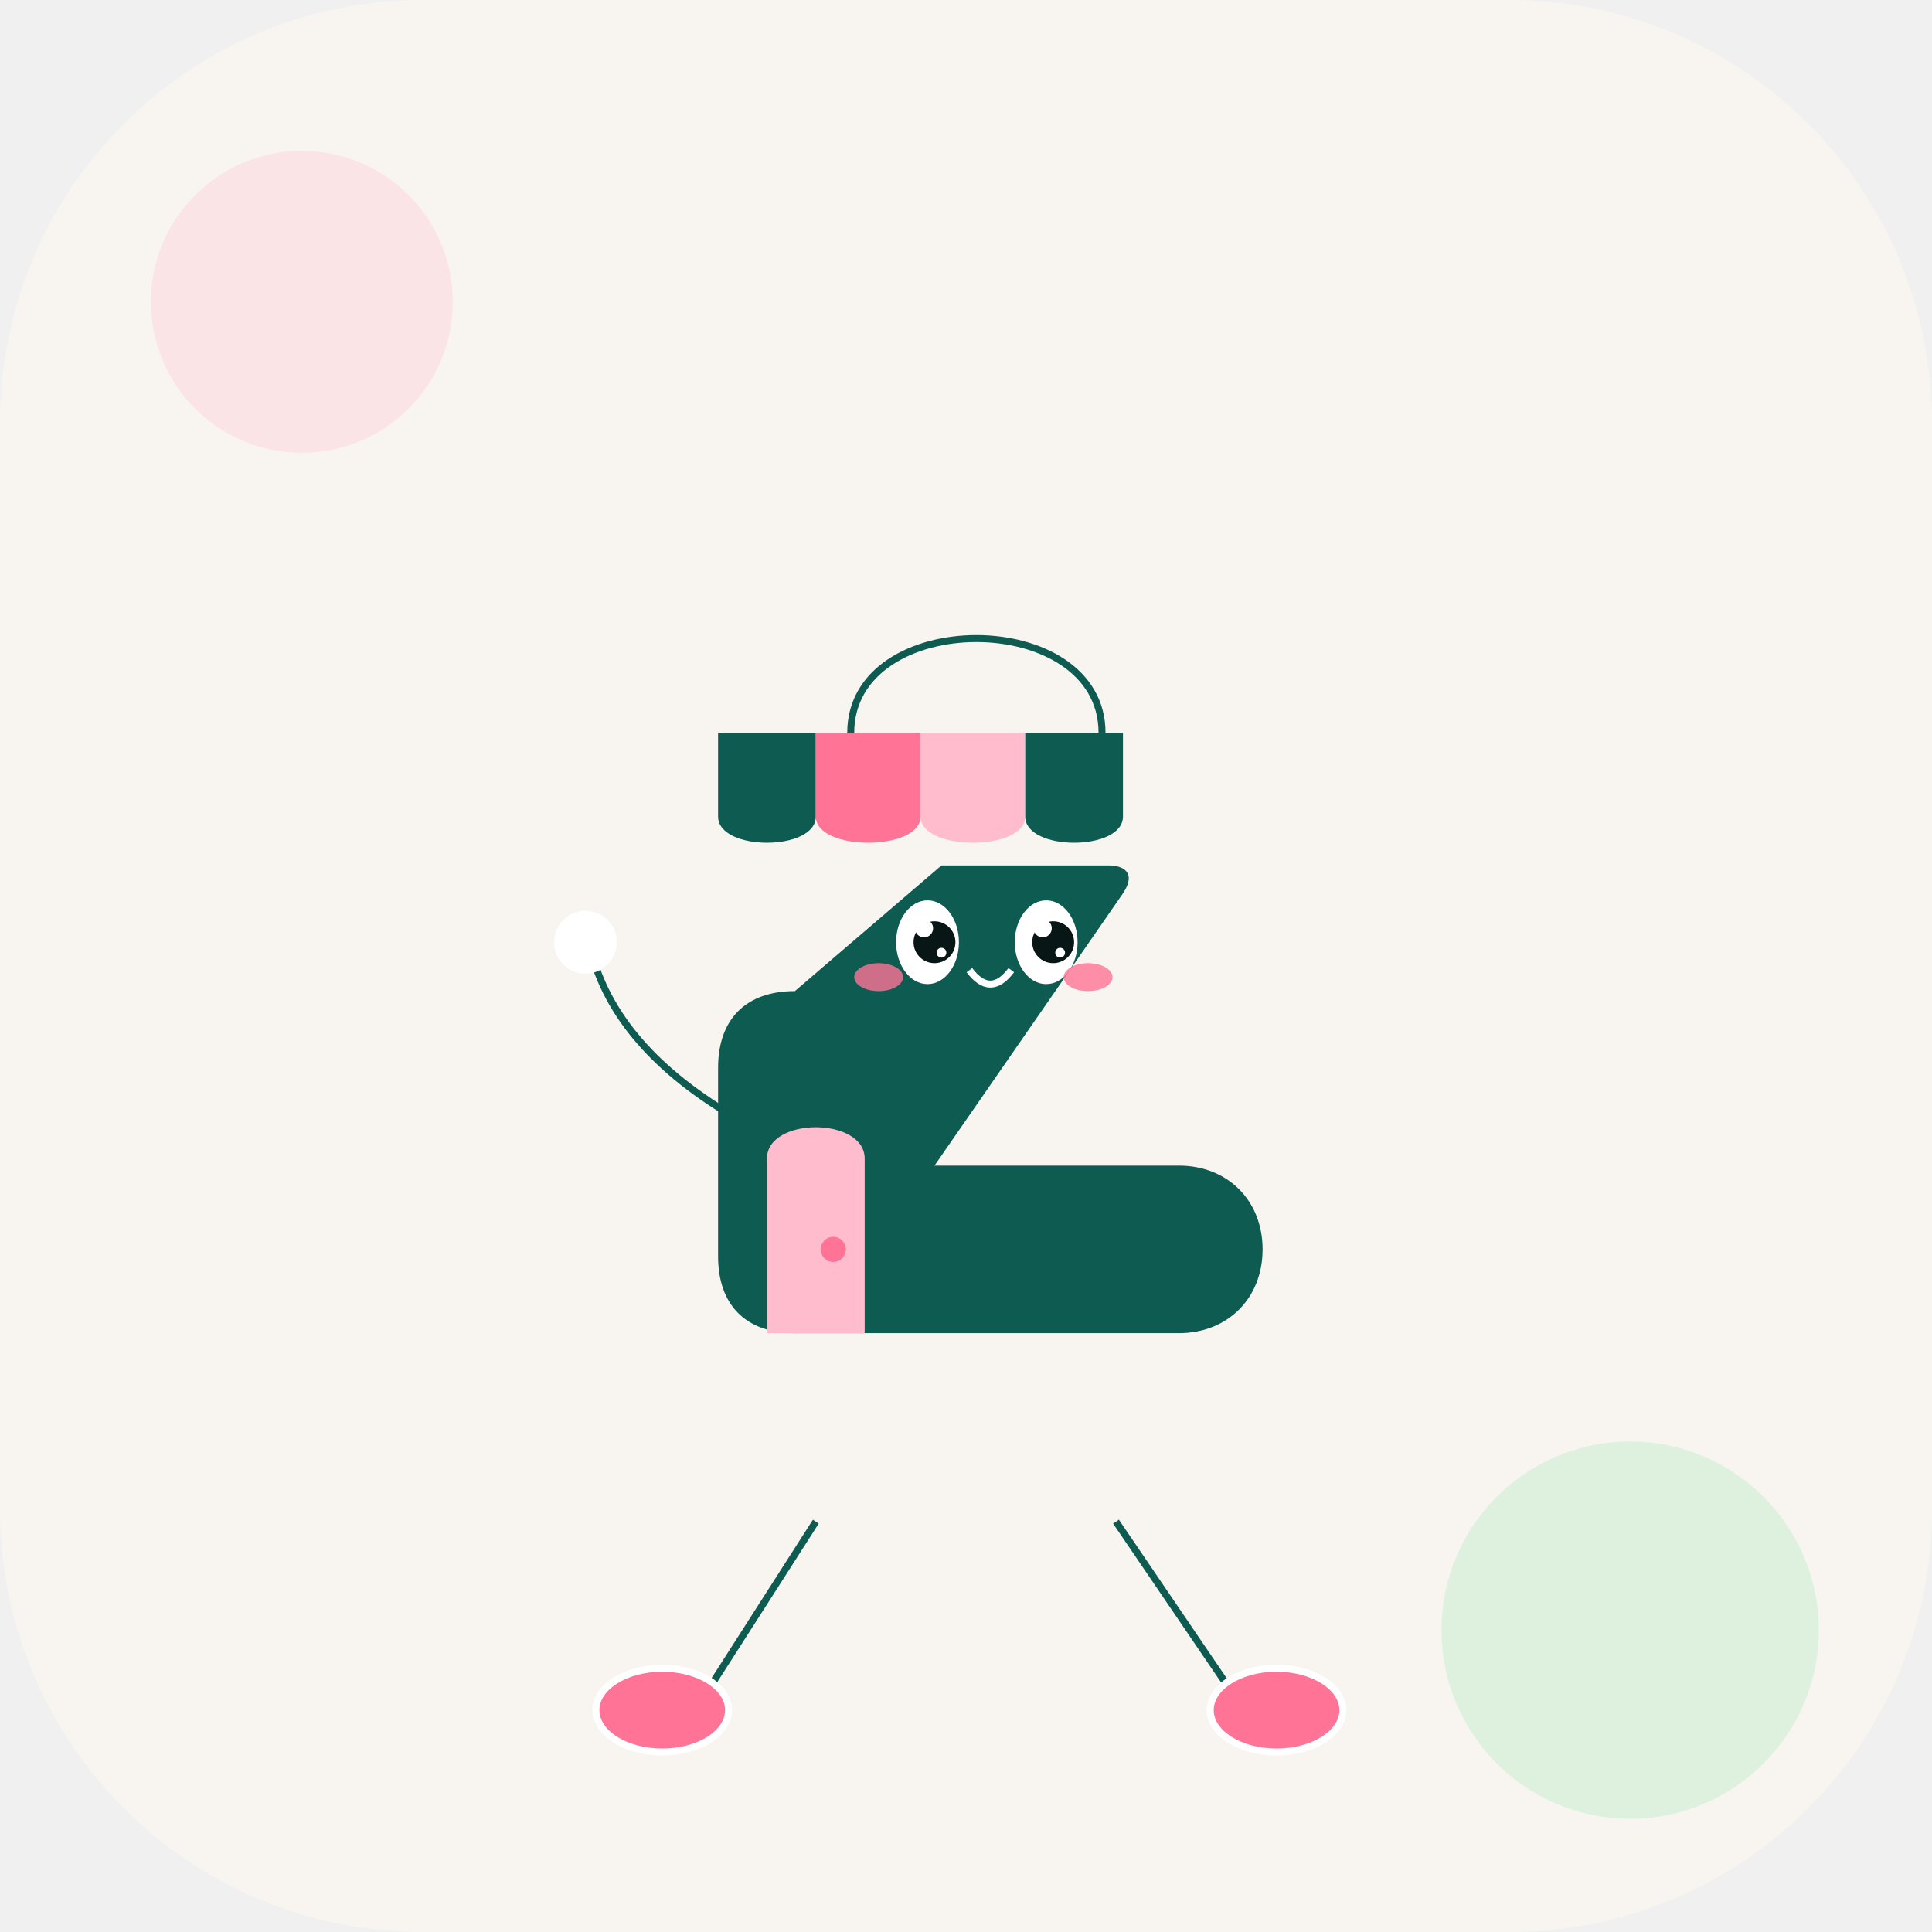
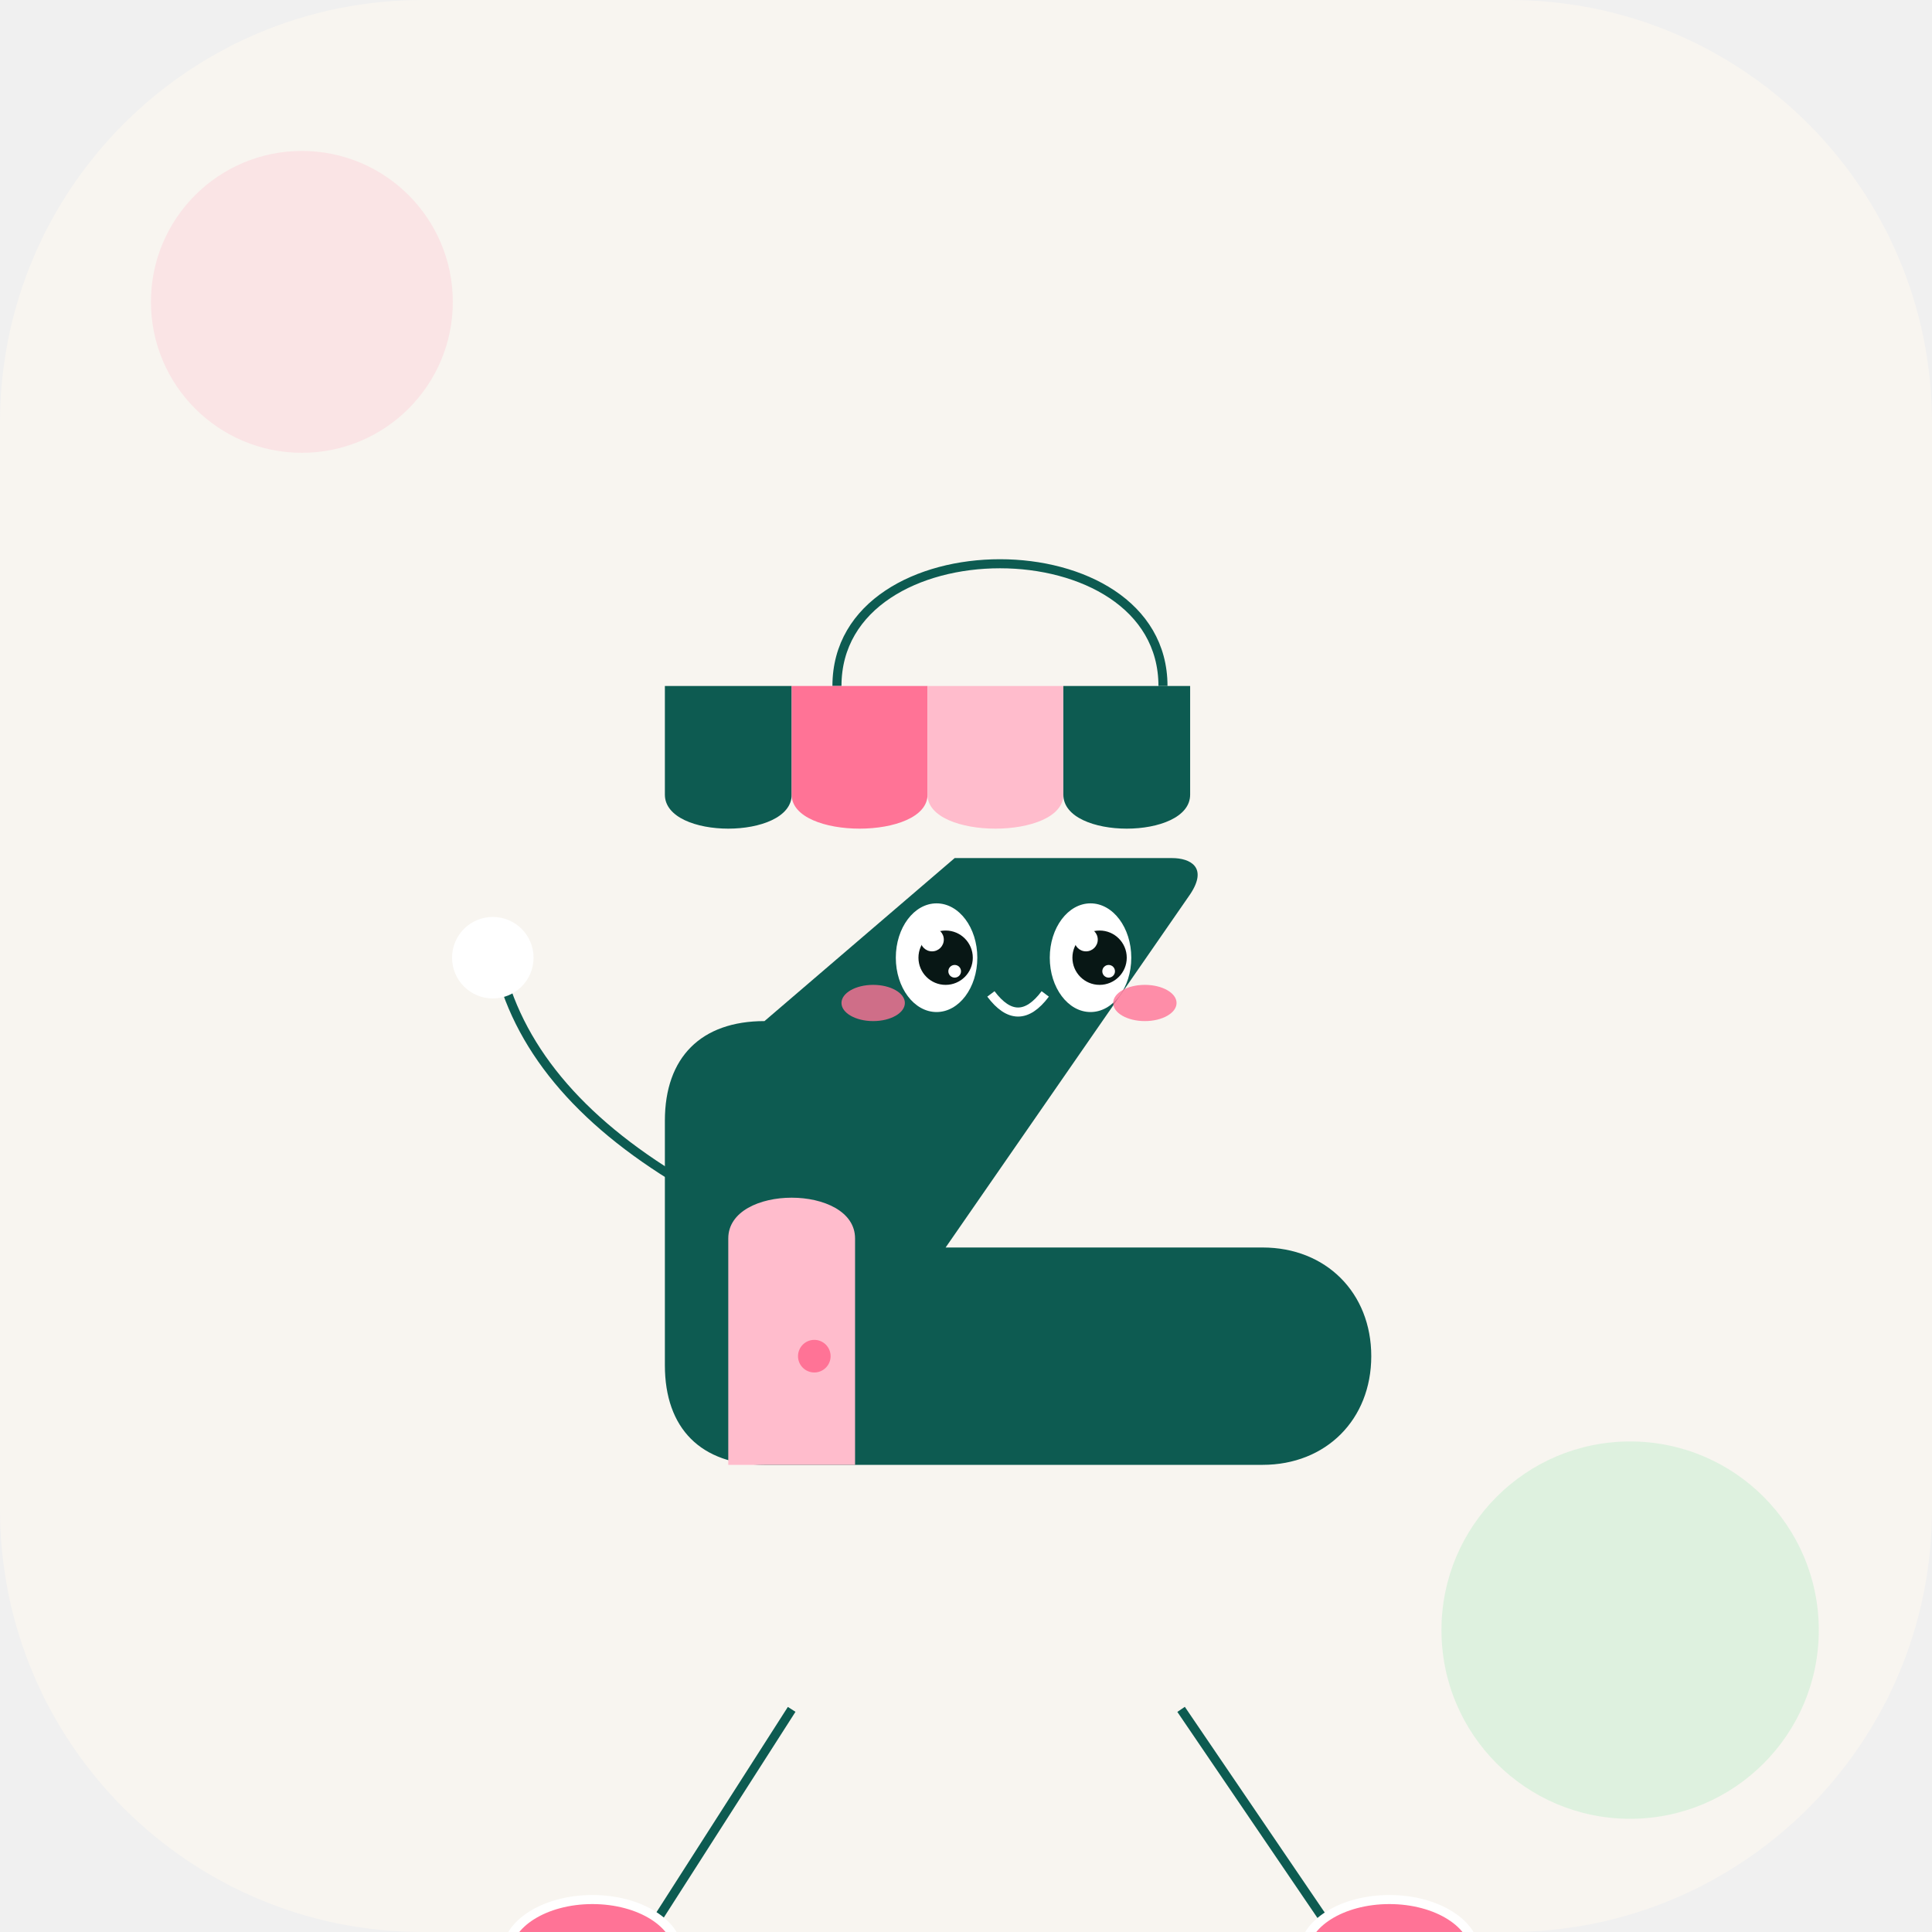
<svg xmlns="http://www.w3.org/2000/svg" width="512" height="512" viewBox="0 0 512 512" fill="none">
  <rect width="512" height="512" rx="112" fill="#f8f5f0" />
  <circle cx="80" cy="80" r="40" fill="#ffbccc" opacity="0.3" />
  <circle cx="432" cy="432" r="50" fill="#4ade80" opacity="0.15" />
-   <g transform="translate(120, 135) scale(1.85)">
+   <g transform="translate(85, 105) scale(2.4)">
    <line x1="52" y1="145" x2="36" y2="170" stroke="#0d5b51" strokeWidth="7.5" strokeLinecap="round" />
    <ellipse cx="30" cy="172" rx="9.5" ry="6" fill="#ff7396" stroke="#ffffff" strokeWidth="1.2" />
    <line x1="95" y1="145" x2="112" y2="170" stroke="#0d5b51" strokeWidth="7.5" strokeLinecap="round" />
    <ellipse cx="118" cy="172" rx="9.5" ry="6" fill="#ff7396" stroke="#ffffff" strokeWidth="1.2" />
    <path d="M57 32 C57 14, 93 14, 93 32" stroke="#0d5b51" strokeWidth="6.5" strokeLinecap="round" fill="none" />
    <path d="M38 32 H52 V44 C52 49, 38 49, 38 44 Z" fill="#0d5b51" />
    <path d="M52 32 H67 V44 C67 49, 52 49, 52 44 Z" fill="#ff7396" />
    <path d="M67 32 H82 V44 C82 49, 67 49, 67 44 Z" fill="#ffbccc" />
    <path d="M82 32 H96 V44 C96 49, 82 49, 82 44 Z" fill="#0d5b51" />
    <path d="M 52 51 H 94 C 96 51, 98 52, 96 55 L 69 94 H 104 C 111 94, 116 99, 116 106 C 116 113, 111 118, 104 118 H 49 C 42 118, 38 114, 38 107 V 80 C 38 73, 42 69, 49 69 L 70 51 Z" fill="#0d5b51" />
    <ellipse cx="68" cy="62" rx="4.5" ry="6" fill="#ffffff" />
    <circle cx="69" cy="62" r="3" fill="#081715" />
    <circle cx="67.5" cy="60" r="1.3" fill="#ffffff" />
    <circle cx="70" cy="63.5" r="0.7" fill="#ffffff" />
    <ellipse cx="85" cy="62" rx="4.5" ry="6" fill="#ffffff" />
    <circle cx="86" cy="62" r="3" fill="#081715" />
    <circle cx="84.5" cy="60" r="1.3" fill="#ffffff" />
    <circle cx="87" cy="63.5" r="0.7" fill="#ffffff" />
    <ellipse cx="61" cy="67" rx="3.5" ry="2" fill="#ff7396" opacity="0.8" />
    <ellipse cx="91" cy="67" rx="3.5" ry="2" fill="#ff7396" opacity="0.8" />
    <path d="M74 66 Q77 70 80 66" stroke="#ffffff" strokeWidth="2" strokeLinecap="round" fill="none" />
    <path d="M42 88 Q24 78 20 64" stroke="#0d5b51" strokeWidth="6" strokeLinecap="round" fill="none" />
    <circle cx="19" cy="62" r="4.5" fill="#ffffff" />
    <path d="M45 118 V93 C45 87, 59 87, 59 93 V118 Z" fill="#ffbccc" />
    <circle cx="54.5" cy="106" r="1.8" fill="#ff7396" />
  </g>
</svg>
